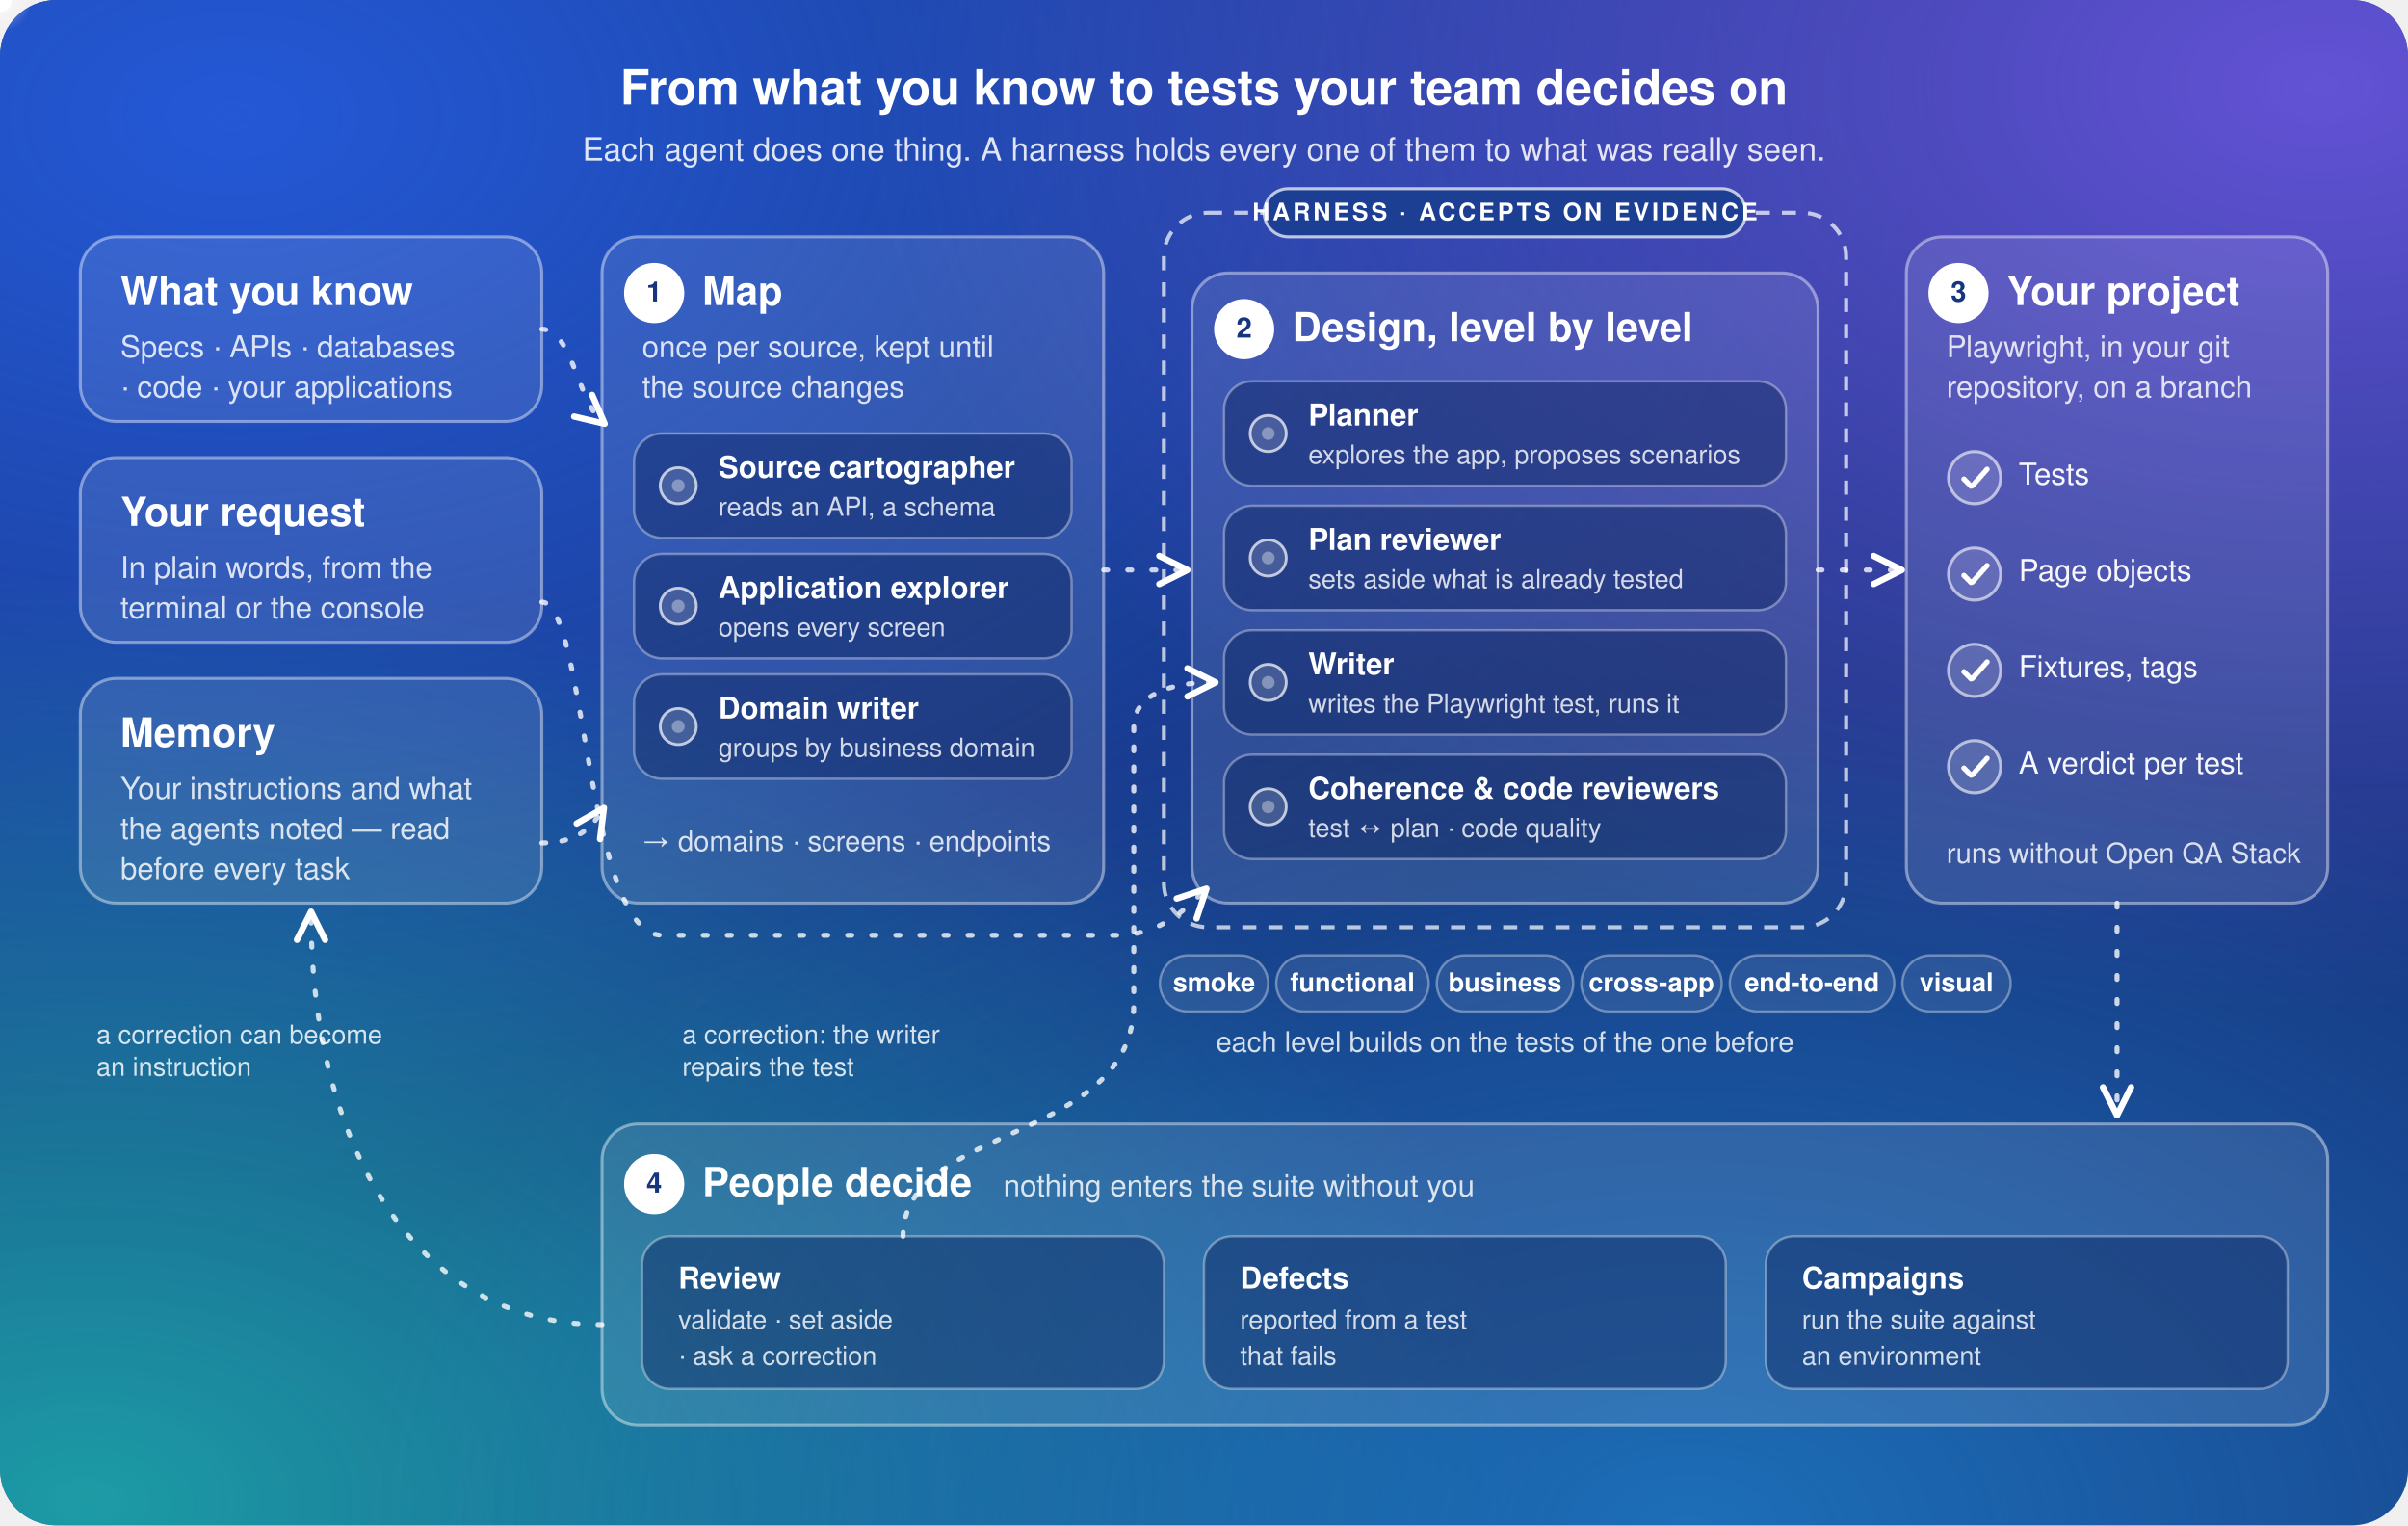
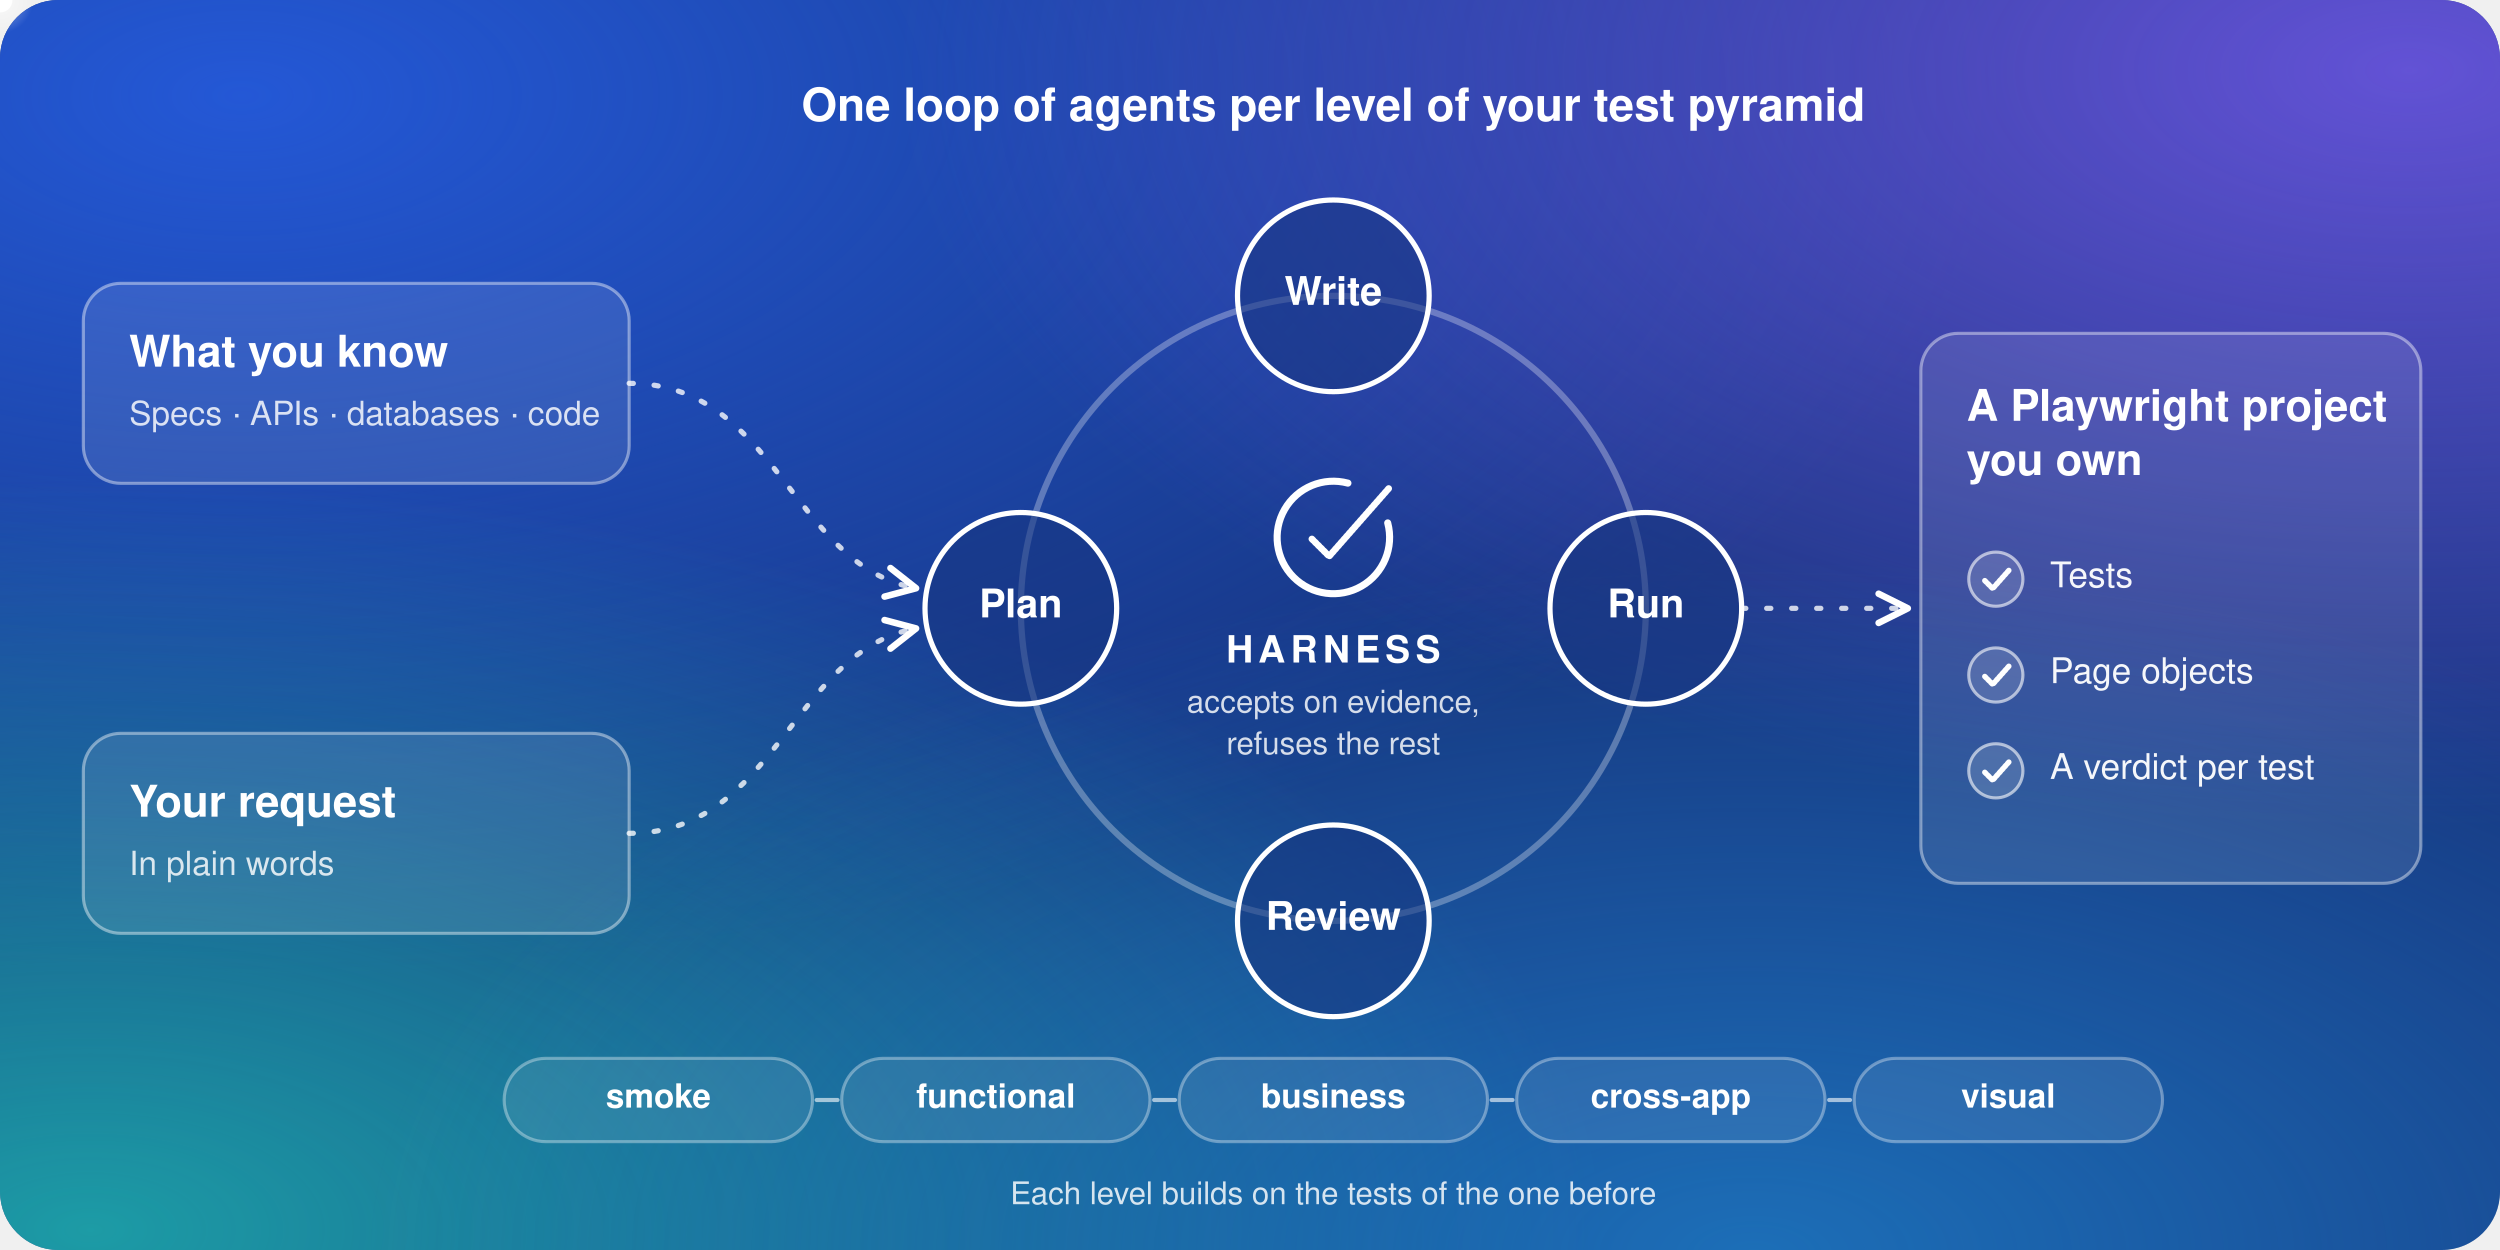
- <svg xmlns="http://www.w3.org/2000/svg" viewBox="0 0 1200 760" width="1200" height="760" role="img" aria-labelledby="t d" font-family="-apple-system,BlinkMacSystemFont,'Segoe UI',Helvetica,Arial,sans-serif">
+ <svg xmlns="http://www.w3.org/2000/svg" viewBox="0 0 1200 600" width="1200" height="600" role="img" aria-labelledby="t d" font-family="-apple-system,BlinkMacSystemFont,'Segoe UI',Helvetica,Arial,sans-serif">
  <defs>
    <clipPath id="c">
-       <rect width="1200" height="760" rx="28" />
+       <rect width="1200" height="600" rx="28" />
    </clipPath>
    <radialGradient id="g0" cx="10%" cy="8%" r="70%">
      <stop offset="0" stop-color="#2458d6" />
      <stop offset="1" stop-color="#2458d6" stop-opacity="0" />
    </radialGradient>
    <radialGradient id="g1" cx="96%" cy="6%" r="60%">
      <stop offset="0" stop-color="#7c5cf2" />
      <stop offset="1" stop-color="#7c5cf2" stop-opacity="0" />
    </radialGradient>
    <radialGradient id="g2" cx="4%" cy="98%" r="60%">
      <stop offset="0" stop-color="#1fc7b6" />
      <stop offset="1" stop-color="#1fc7b6" stop-opacity="0" />
    </radialGradient>
    <radialGradient id="g3" cx="70%" cy="100%" r="55%">
      <stop offset="0" stop-color="#22a8f0" />
      <stop offset="1" stop-color="#22a8f0" stop-opacity="0" />
    </radialGradient>
    <radialGradient id="glow">
      <stop offset="0" stop-color="#fff" />
      <stop offset="1" stop-color="#fff" stop-opacity="0" />
    </radialGradient>
    <marker id="arrow" viewBox="0 0 10 10" refX="8" refY="5" markerWidth="7" markerHeight="7" orient="auto-start-reverse">
      <path d="M1 1L9 5L1 9" fill="none" stroke="#fff" stroke-width="1.8" stroke-linecap="round" stroke-linejoin="round" />
    </marker>
    <style>
text{fill:#fff}
- .t{font-size:24px;font-weight:700;text-anchor:middle}
- .st{font-size:16px;text-anchor:middle;opacity:.85}
- .h{font-size:20px;font-weight:650}
- .s{font-size:15px;opacity:.82}
- .a{font-size:15px;font-weight:650}
- .d{font-size:13px;opacity:.8}
- .c{font-size:13px;font-weight:600;text-anchor:middle;dominant-baseline:central}
- .hn{font-size:12px;font-weight:700;letter-spacing:.12em;text-anchor:middle}
- .hpill{fill:#1d3f93;stroke:#fff;stroke-opacity:.7;stroke-width:1.5}
- .nt{font-size:14px;font-weight:700;text-anchor:middle;dominant-baseline:central;fill:#16357f}
- .num{fill:#fff}
+ .h{font-size:21px;font-weight:650}
+ .s{font-size:16px;opacity:.82}
+ .n{font-size:19px;font-weight:650;text-anchor:middle;dominant-baseline:central}
.card{fill:#fff;fill-opacity:.1;stroke:#fff;stroke-opacity:.42;stroke-width:1.5}
- .pill{fill:#0d2460;fill-opacity:.45;stroke:#fff;stroke-opacity:.35;stroke-width:1.2}
- .chip{fill:#fff;fill-opacity:.08;stroke:#fff;stroke-opacity:.35;stroke-width:1.2}
- .harness{fill:none;stroke:#fff;stroke-opacity:.7;stroke-width:2;stroke-dasharray:7 6}
- .hlit{fill:none;stroke:#7ff0e0;stroke-width:3;stroke-opacity:0;animation:guard 20s ease-in-out infinite}
- .bot{fill:#fff;fill-opacity:.16;stroke:#fff;stroke-opacity:.7;stroke-width:1.4}
- .eye{fill:#fff;opacity:.35;animation:eye 20s ease-in-out infinite}
- .tick{fill:#fff;fill-opacity:.14;stroke:#fff;stroke-opacity:.6;stroke-width:1.5}
- .lit{fill:#fff;fill-opacity:0}
.flow{fill:none;stroke:#fff;stroke-opacity:.78;stroke-width:2.5;stroke-linecap:round;stroke-dasharray:2 10;animation:flow 1.6s linear infinite}
- .chk{fill:none;stroke:#fff;stroke-width:2.6;stroke-linecap:round;stroke-linejoin:round}
- .draw{stroke-dasharray:1;stroke-dashoffset:1;animation:draw 20s cubic-bezier(.65,0,.35,1) infinite}
- .bg1{transform-origin:600px 380px;animation:drift 12s ease-in-out infinite alternate}
- .bg2{transform-origin:600px 380px;animation:drift 16s ease-in-out infinite alternate-reverse}
- @keyframes p1{0%{fill-opacity:0}0.8%,4.0%{fill-opacity:.2}5.0%,100%{fill-opacity:0}}.l1{animation:p1 20s ease-in-out infinite}@keyframes p2{0%{fill-opacity:0}1.5%,8.0%{fill-opacity:.2}10.0%,100%{fill-opacity:0}}.l2{animation:p2 20s ease-in-out infinite}@keyframes p3{0%{fill-opacity:0}2.3%,12.0%{fill-opacity:.2}15.0%,100%{fill-opacity:0}}.l3{animation:p3 20s ease-in-out infinite}@keyframes p8{0%{fill-opacity:0}6.0%,32.0%{fill-opacity:.2}40.0%,100%{fill-opacity:0}}.l8{animation:p8 20s ease-in-out infinite}
- @keyframes eye{0%,100%{opacity:.35}2%,8%{opacity:1}10%{opacity:.35}}
- @keyframes guard{0%,29%{stroke-opacity:0}33%,66%{stroke-opacity:.55}70%,100%{stroke-opacity:0}}
+ .ring{fill:none;stroke:#fff;stroke-opacity:.3;stroke-width:3}
+ .node{fill:#16357f;fill-opacity:.55;stroke:#fff;stroke-width:2.5}
+ .lit{fill:#fff;fill-opacity:0;animation:lit 4s ease-in-out infinite}
+ .chip{fill:#fff;fill-opacity:.08;stroke:#fff;stroke-opacity:.35;stroke-width:1.5}
+ .on{fill:#fff;fill-opacity:0;animation:level 20s ease-in-out infinite}
+ .chk{fill:none;stroke:#fff;stroke-width:3.2;stroke-linecap:round;stroke-linejoin:round}
+ .draw{stroke-dasharray:1;stroke-dashoffset:1;animation:draw 4s cubic-bezier(.65,0,.35,1) infinite}
+ .bg1{transform-origin:600px 300px;animation:drift 12s ease-in-out infinite alternate}
+ .bg2{transform-origin:600px 300px;animation:drift 16s ease-in-out infinite alternate-reverse}
@keyframes flow{to{stroke-dashoffset:-24}}
- @keyframes draw{0%{stroke-dashoffset:1}6%,100%{stroke-dashoffset:0}}
+ @keyframes lit{0%,100%{fill-opacity:0}6%,19%{fill-opacity:.3}25%{fill-opacity:0}}
+ @keyframes level{0%,100%{fill-opacity:0}2%,18%{fill-opacity:.26}20%{fill-opacity:0}}
+ @keyframes draw{0%{stroke-dashoffset:1}18%,100%{stroke-dashoffset:0}}
@keyframes drift{from{transform:rotate(-6deg) scale(1.1)}to{transform:rotate(7deg) scale(1.22)}}
- @media (prefers-reduced-motion:reduce){.flow,.lit,.hlit,.eye,.draw,.bg1,.bg2{animation:none}.draw{stroke-dashoffset:0}.dot{display:none}}
+ @media (prefers-reduced-motion:reduce){.flow,.lit,.on,.draw,.bg1,.bg2{animation:none}.draw{stroke-dashoffset:0}.dot{display:none}}
</style>
  </defs>
  <g clip-path="url(#c)">
-     <rect width="1200" height="760" fill="#16357f" />
-     <rect width="1200" height="760" fill="url(#g0)" />
-     <rect class="bg1" width="1200" height="760" fill="url(#g1)" opacity=".75" />
-     <rect class="bg2" width="1200" height="760" fill="url(#g2)" opacity=".7" />
-     <rect class="bg1" width="1200" height="760" fill="url(#g3)" opacity=".5" />
+     <rect width="1200" height="600" fill="#16357f" />
+     <rect width="1200" height="600" fill="url(#g0)" />
+     <rect class="bg1" width="1200" height="600" fill="url(#g1)" opacity=".75" />
+     <rect class="bg2" width="1200" height="600" fill="url(#g2)" opacity=".7" />
+     <rect class="bg1" width="1200" height="600" fill="url(#g3)" opacity=".5" />
  </g>
-   <text x="600" y="52" class="t">From what you know to tests your team decides on</text>
-   <text x="600" y="80" class="st">Each agent does one thing. A harness holds every one of them to what was really seen.</text>
-   <rect class="card" x="40" y="118" width="230" height="92" rx="18" />
-   <rect class="lit l3" style="animation-delay:0s" x="40" y="118" width="230" height="92" rx="18" />
-   <text x="60" y="152" class="h">What you know</text>
-   <text x="60" y="178" class="s">Specs · APIs · databases</text>
-   <text x="60" y="198" class="s">· code · your applications</text>
-   <rect class="card" x="40" y="228" width="230" height="92" rx="18" />
-   <rect class="lit l3" style="animation-delay:0s" x="40" y="228" width="230" height="92" rx="18" />
-   <text x="60" y="262" class="h">Your request</text>
-   <text x="60" y="288" class="s">In plain words, from the</text>
-   <text x="60" y="308" class="s">terminal or the console</text>
-   <rect class="card" x="40" y="338" width="230" height="112" rx="18" />
-   <rect class="lit l3" style="animation-delay:17s" x="40" y="338" width="230" height="112" rx="18" />
-   <text x="60" y="372" class="h">Memory</text>
-   <text x="60" y="398" class="s">Your instructions and what</text>
-   <text x="60" y="418" class="s">the agents noted — read</text>
-   <text x="60" y="438" class="s">before every task</text>
-   <rect class="card" x="300" y="118" width="250" height="332" rx="18" />
-   <rect class="lit l3" style="animation-delay:3s" x="300" y="118" width="250" height="332" rx="18" />
-   <circle cx="326" cy="146" r="15" class="num" />
-   <text x="326" y="147" class="nt">1</text>
-   <text x="350" y="152" class="h">Map</text>
-   <text x="320" y="178" class="s">once per source, kept until</text>
-   <text x="320" y="198" class="s">the source changes</text>
-   <rect class="pill" x="316" y="216" width="218" height="52" rx="14" />
-   <rect class="lit l2" style="animation-delay:3.2s" x="316" y="216" width="218" height="52" rx="14" />
-   <circle cx="338" cy="242" r="9" class="bot" />
-   <circle class="eye" cx="338" cy="242" r="3.2" style="animation-delay:3.2s" />
-   <text x="358" y="238" class="a">Source cartographer</text>
-   <text x="358" y="257" class="d">reads an API, a schema</text>
-   <rect class="pill" x="316" y="276" width="218" height="52" rx="14" />
-   <rect class="lit l2" style="animation-delay:4s" x="316" y="276" width="218" height="52" rx="14" />
-   <circle cx="338" cy="302" r="9" class="bot" />
-   <circle class="eye" cx="338" cy="302" r="3.2" style="animation-delay:4s" />
-   <text x="358" y="298" class="a">Application explorer</text>
-   <text x="358" y="317" class="d">opens every screen</text>
-   <rect class="pill" x="316" y="336" width="218" height="52" rx="14" />
-   <rect class="lit l2" style="animation-delay:4.8s" x="316" y="336" width="218" height="52" rx="14" />
-   <circle cx="338" cy="362" r="9" class="bot" />
-   <circle class="eye" cx="338" cy="362" r="3.2" style="animation-delay:4.8s" />
-   <text x="358" y="358" class="a">Domain writer</text>
-   <text x="358" y="377" class="d">groups by business domain</text>
-   <text x="320" y="424" class="s" style="font-size:14px">→ domains · screens · endpoints</text>
-   <rect class="harness" x="580" y="106" width="340" height="356" rx="22" />
-   <rect class="hlit" x="580" y="106" width="340" height="356" rx="22" />
-   <rect class="hpill" x="630" y="94" width="240" height="24" rx="12" />
-   <text x="750" y="107" class="hn" dominant-baseline="central">HARNESS · ACCEPTS ON EVIDENCE</text>
-   <rect class="card" x="594" y="136" width="312" height="314" rx="18" />
-   <rect class="lit l8" style="animation-delay:6s" x="594" y="136" width="312" height="314" rx="18" />
-   <circle cx="620" cy="164" r="15" class="num" />
-   <text x="620" y="165" class="nt">2</text>
-   <text x="644" y="170" class="h">Design, level by level</text>
-   <rect class="pill" x="610" y="190" width="280" height="52" rx="14" />
-   <rect class="lit l2" style="animation-delay:6.2s" x="610" y="190" width="280" height="52" rx="14" />
-   <circle cx="632" cy="216" r="9" class="bot" />
-   <circle class="eye" cx="632" cy="216" r="3.2" style="animation-delay:6.2s" />
-   <text x="652" y="212" class="a">Planner</text>
-   <text x="652" y="231" class="d">explores the app, proposes scenarios</text>
-   <rect class="pill" x="610" y="252" width="280" height="52" rx="14" />
-   <rect class="lit l2" style="animation-delay:8.2s" x="610" y="252" width="280" height="52" rx="14" />
-   <circle cx="632" cy="278" r="9" class="bot" />
-   <circle class="eye" cx="632" cy="278" r="3.2" style="animation-delay:8.2s" />
-   <text x="652" y="274" class="a">Plan reviewer</text>
-   <text x="652" y="293" class="d">sets aside what is already tested</text>
-   <rect class="pill" x="610" y="314" width="280" height="52" rx="14" />
-   <rect class="lit l2" style="animation-delay:10.2s" x="610" y="314" width="280" height="52" rx="14" />
-   <circle cx="632" cy="340" r="9" class="bot" />
-   <circle class="eye" cx="632" cy="340" r="3.2" style="animation-delay:10.2s" />
-   <text x="652" y="336" class="a">Writer</text>
-   <text x="652" y="355" class="d">writes the Playwright test, runs it</text>
-   <rect class="pill" x="610" y="376" width="280" height="52" rx="14" />
-   <rect class="lit l2" style="animation-delay:12.2s" x="610" y="376" width="280" height="52" rx="14" />
-   <circle cx="632" cy="402" r="9" class="bot" />
-   <circle class="eye" cx="632" cy="402" r="3.2" style="animation-delay:12.2s" />
-   <text x="652" y="398" class="a">Coherence &amp; code reviewers</text>
-   <text x="652" y="417" class="d">test ↔ plan · code quality</text>
-   <rect class="chip" x="578" y="476" width="54" height="28" rx="14" />
-   <rect class="lit l1" style="animation-delay:6.00s" x="578" y="476" width="54" height="28" rx="14" />
-   <text x="605" y="491" class="c">smoke</text>
-   <rect class="chip" x="636" y="476" width="76" height="28" rx="14" />
-   <rect class="lit l1" style="animation-delay:7.33s" x="636" y="476" width="76" height="28" rx="14" />
-   <text x="674" y="491" class="c">functional</text>
-   <rect class="chip" x="716" y="476" width="68" height="28" rx="14" />
-   <rect class="lit l1" style="animation-delay:8.67s" x="716" y="476" width="68" height="28" rx="14" />
-   <text x="750" y="491" class="c">business</text>
-   <rect class="chip" x="788" y="476" width="70" height="28" rx="14" />
-   <rect class="lit l1" style="animation-delay:10.00s" x="788" y="476" width="70" height="28" rx="14" />
-   <text x="823" y="491" class="c">cross-app</text>
-   <rect class="chip" x="862" y="476" width="82" height="28" rx="14" />
-   <rect class="lit l1" style="animation-delay:11.33s" x="862" y="476" width="82" height="28" rx="14" />
-   <text x="903" y="491" class="c">end-to-end</text>
-   <rect class="chip" x="948" y="476" width="54" height="28" rx="14" />
-   <rect class="lit l1" style="animation-delay:12.67s" x="948" y="476" width="54" height="28" rx="14" />
-   <text x="975" y="491" class="c">visual</text>
-   <text x="750" y="524" class="s" text-anchor="middle" style="font-size:14px">each level builds on the tests of the one before</text>
-   <rect class="card" x="950" y="118" width="210" height="332" rx="18" />
-   <rect class="lit l3" style="animation-delay:14s" x="950" y="118" width="210" height="332" rx="18" />
-   <circle cx="976" cy="146" r="15" class="num" />
-   <text x="976" y="147" class="nt">3</text>
-   <text x="1000" y="152" class="h">Your project</text>
-   <text x="970" y="178" class="s">Playwright, in your git</text>
-   <text x="970" y="198" class="s">repository, on a branch</text>
-   <circle cx="984" cy="238" r="13" class="tick" />
-   <path class="chk draw" pathLength="1" style="animation-delay:14.0s" d="M978 238l4.5 4.5l8 -9" />
-   <text x="1006" y="238" class="s" dominant-baseline="central" style="opacity:.95">Tests</text>
-   <circle cx="984" cy="286" r="13" class="tick" />
-   <path class="chk draw" pathLength="1" style="animation-delay:14.4s" d="M978 286l4.5 4.5l8 -9" />
-   <text x="1006" y="286" class="s" dominant-baseline="central" style="opacity:.95">Page objects</text>
-   <circle cx="984" cy="334" r="13" class="tick" />
-   <path class="chk draw" pathLength="1" style="animation-delay:14.8s" d="M978 334l4.5 4.5l8 -9" />
-   <text x="1006" y="334" class="s" dominant-baseline="central" style="opacity:.95">Fixtures, tags</text>
-   <circle cx="984" cy="382" r="13" class="tick" />
-   <path class="chk draw" pathLength="1" style="animation-delay:15.2s" d="M978 382l4.5 4.5l8 -9" />
-   <text x="1006" y="382" class="s" dominant-baseline="central" style="opacity:.95">A verdict per test</text>
-   <text x="970" y="430" class="s" style="font-size:14px">runs without Open QA Stack</text>
-   <rect class="card" x="300" y="560" width="860" height="150" rx="18" />
-   <rect class="lit l3" style="animation-delay:17s" x="300" y="560" width="860" height="150" rx="18" />
-   <circle cx="326" cy="590" r="15" class="num" />
-   <text x="326" y="591" class="nt">4</text>
-   <text x="350" y="596" class="h">People decide</text>
-   <text x="500" y="596" class="s">nothing enters the suite without you</text>
-   <rect class="pill" x="320" y="616" width="260" height="76" rx="14" />
-   <rect class="lit l1" style="animation-delay:17.2s" x="320" y="616" width="260" height="76" rx="14" />
-   <text x="338" y="642" class="a">Review</text>
-   <text x="338" y="662" class="d">validate · set aside</text>
-   <text x="338" y="680" class="d">· ask a correction</text>
-   <rect class="pill" x="600" y="616" width="260" height="76" rx="14" />
-   <rect class="lit l1" style="animation-delay:18s" x="600" y="616" width="260" height="76" rx="14" />
-   <text x="618" y="642" class="a">Defects</text>
-   <text x="618" y="662" class="d">reported from a test</text>
-   <text x="618" y="680" class="d">that fails</text>
-   <rect class="pill" x="880" y="616" width="260" height="76" rx="14" />
-   <rect class="lit l1" style="animation-delay:18.8s" x="880" y="616" width="260" height="76" rx="14" />
-   <text x="898" y="642" class="a">Campaigns</text>
-   <text x="898" y="662" class="d">run the suite against</text>
-   <text x="898" y="680" class="d">an environment</text>
-   <path class="flow" marker-end="url(#arrow)" d="M270 164 C285 164 288 200 300 210" />
-   <path class="flow" marker-end="url(#arrow)" d="M270 300 C292 300 292 466 330 466 L556 466 C576 466 588 456 600 444" style="animation-delay:-.4s" />
-   <path class="flow" marker-end="url(#arrow)" d="M550 284 L590 284" />
-   <path class="flow" marker-end="url(#arrow)" d="M906 284 L946 284" />
-   <path class="flow" marker-end="url(#arrow)" d="M1055 450 L1055 554" />
-   <path class="flow" marker-end="url(#arrow)" d="M450 616 C450 560 565 570 565 500 L565 362 C565 346 584 340 604 340" style="stroke-dasharray:2 8" />
-   <text x="340" y="520" class="s" style="font-size:13px">a correction: the writer</text>
-   <text x="340" y="536" class="s" style="font-size:13px">repairs the test</text>
-   <path class="flow" marker-end="url(#arrow)" d="M300 660 C200 660 155 560 155 456" />
-   <text x="48" y="520" class="s" style="font-size:13px">a correction can become</text>
-   <text x="48" y="536" class="s" style="font-size:13px">an instruction</text>
-   <path class="flow" marker-end="url(#arrow)" d="M270 420 C290 420 296 410 300 404" style="stroke-dasharray:2 8" />
+   <text x="640" y="58" text-anchor="middle" class="h" style="font-size:22px">One loop of agents per level of your test pyramid</text>
+   <rect class="card" x="40" y="136" width="262" height="96" rx="18" />
+   <text x="62" y="176" class="h">What you know</text>
+   <text x="62" y="204" class="s">Specs · APIs · databases · code</text>
+   <rect class="card" x="40" y="352" width="262" height="96" rx="18" />
+   <text x="62" y="392" class="h">Your request</text>
+   <text x="62" y="420" class="s">In plain words</text>
+   <path class="flow" marker-end="url(#arrow)" d="M302 184 C372 184 380 270 438 282" />
+   <path class="flow" marker-end="url(#arrow)" d="M302 400 C372 400 380 314 438 302" />
+   <circle class="ring" cx="640" cy="292" r="150" />
  <g class="dot">
    <circle r="16" fill="url(#glow)" opacity=".55">
-       <animateMotion dur="20s" repeatCount="indefinite" keyPoints="0;0.08;0.2;0.2;0.36;0.42;0.55;0.62;0.62;0.86;1" keyTimes="0;0.12;0.25;0.3;0.45;0.6;0.7;0.75;0.85;0.97;1" calcMode="linear" path="M155 164 L285 190 L430 260 L560 284 L750 284 L940 284 L1055 300 L1055 600 L735 640 L300 660 L155 560 L155 470" />
+       <animateMotion dur="4s" repeatCount="indefinite" path="M490 292A150 150 0 1 1 790 292A150 150 0 1 1 490 292" />
    </circle>
    <circle r="6" fill="#fff">
-       <animateMotion dur="20s" repeatCount="indefinite" keyPoints="0;0.08;0.2;0.2;0.36;0.42;0.55;0.62;0.62;0.86;1" keyTimes="0;0.12;0.25;0.3;0.45;0.6;0.7;0.75;0.85;0.97;1" calcMode="linear" path="M155 164 L285 190 L430 260 L560 284 L750 284 L940 284 L1055 300 L1055 600 L735 640 L300 660 L155 560 L155 470" />
+       <animateMotion dur="4s" repeatCount="indefinite" path="M490 292A150 150 0 1 1 790 292A150 150 0 1 1 490 292" />
    </circle>
  </g>
+   <g transform="translate(640 258)">
+     <path class="chk" style="stroke-width:3.4" d="M26.1 -7A27 27 0 1 1 7 -26.1" />
+     <path class="chk draw" pathLength="1" d="M-11 0L-2 9L27 -24" />
+   </g>
+   <text x="640" y="318" text-anchor="middle" class="h" style="letter-spacing:.14em;font-size:18px">HARNESS</text>
+   <text x="640" y="342" text-anchor="middle" class="s" style="font-size:15px">accepts on evidence,</text>
+   <text x="640" y="362" text-anchor="middle" class="s" style="font-size:15px">refuses the rest</text>
+   <circle class="node" cx="490" cy="292" r="46" />
+   <circle class="lit" style="animation-delay:0s" cx="490" cy="292" r="46" />
+   <text class="n" x="490" y="292">Plan</text>
+   <circle class="node" cx="640" cy="142" r="46" />
+   <circle class="lit" style="animation-delay:1s" cx="640" cy="142" r="46" />
+   <text class="n" x="640" y="142">Write</text>
+   <circle class="node" cx="790" cy="292" r="46" />
+   <circle class="lit" style="animation-delay:2s" cx="790" cy="292" r="46" />
+   <text class="n" x="790" y="292">Run</text>
+   <circle class="node" cx="640" cy="442" r="46" />
+   <circle class="lit" style="animation-delay:3s" cx="640" cy="442" r="46" />
+   <text class="n" x="640" y="442">Review</text>
+   <path class="flow" marker-end="url(#arrow)" d="M836 292 L914 292" />
+   <rect class="card" x="922" y="160" width="240" height="264" rx="18" />
+   <text x="944" y="202" class="h">A Playwright project</text>
+   <text x="944" y="228" class="h">you own</text>
+   <circle cx="958" cy="278" r="13" fill="#fff" fill-opacity=".14" stroke="#fff" stroke-opacity=".6" stroke-width="1.5" />
+   <path class="chk draw" pathLength="1" style="stroke-width:2.6;animation-delay:0.5s" d="M952 278l4.5 4.5l8 -9" />
+   <text x="984" y="278" class="s" style="font-size:17px;opacity:.95" dominant-baseline="central">Tests</text>
+   <circle cx="958" cy="324" r="13" fill="#fff" fill-opacity=".14" stroke="#fff" stroke-opacity=".6" stroke-width="1.5" />
+   <path class="chk draw" pathLength="1" style="stroke-width:2.6;animation-delay:0.85s" d="M952 324l4.5 4.5l8 -9" />
+   <text x="984" y="324" class="s" style="font-size:17px;opacity:.95" dominant-baseline="central">Page objects</text>
+   <circle cx="958" cy="370" r="13" fill="#fff" fill-opacity=".14" stroke="#fff" stroke-opacity=".6" stroke-width="1.5" />
+   <path class="chk draw" pathLength="1" style="stroke-width:2.6;animation-delay:1.2s" d="M952 370l4.5 4.5l8 -9" />
+   <text x="984" y="370" class="s" style="font-size:17px;opacity:.95" dominant-baseline="central">A verdict per test</text>
+   <rect class="chip" x="242" y="508" width="148" height="40" rx="20" />
+   <rect class="on" style="animation-delay:0s" x="242" y="508" width="148" height="40" rx="20" />
+   <text x="316" y="528" text-anchor="middle" dominant-baseline="central" style="font-size:16px;font-weight:600">smoke</text>
+   <path d="M392 528h10" stroke="#fff" stroke-opacity=".6" stroke-width="2" stroke-linecap="round" />
+   <rect class="chip" x="404" y="508" width="148" height="40" rx="20" />
+   <rect class="on" style="animation-delay:4s" x="404" y="508" width="148" height="40" rx="20" />
+   <text x="478" y="528" text-anchor="middle" dominant-baseline="central" style="font-size:16px;font-weight:600">functional</text>
+   <path d="M554 528h10" stroke="#fff" stroke-opacity=".6" stroke-width="2" stroke-linecap="round" />
+   <rect class="chip" x="566" y="508" width="148" height="40" rx="20" />
+   <rect class="on" style="animation-delay:8s" x="566" y="508" width="148" height="40" rx="20" />
+   <text x="640" y="528" text-anchor="middle" dominant-baseline="central" style="font-size:16px;font-weight:600">business</text>
+   <path d="M716 528h10" stroke="#fff" stroke-opacity=".6" stroke-width="2" stroke-linecap="round" />
+   <rect class="chip" x="728" y="508" width="148" height="40" rx="20" />
+   <rect class="on" style="animation-delay:12s" x="728" y="508" width="148" height="40" rx="20" />
+   <text x="802" y="528" text-anchor="middle" dominant-baseline="central" style="font-size:16px;font-weight:600">cross-app</text>
+   <path d="M878 528h10" stroke="#fff" stroke-opacity=".6" stroke-width="2" stroke-linecap="round" />
+   <rect class="chip" x="890" y="508" width="148" height="40" rx="20" />
+   <rect class="on" style="animation-delay:16s" x="890" y="508" width="148" height="40" rx="20" />
+   <text x="964" y="528" text-anchor="middle" dominant-baseline="central" style="font-size:16px;font-weight:600">visual</text>
+   <text x="640" y="578" text-anchor="middle" class="s" style="font-size:15px">Each level builds on the tests of the one before</text>
</svg>
